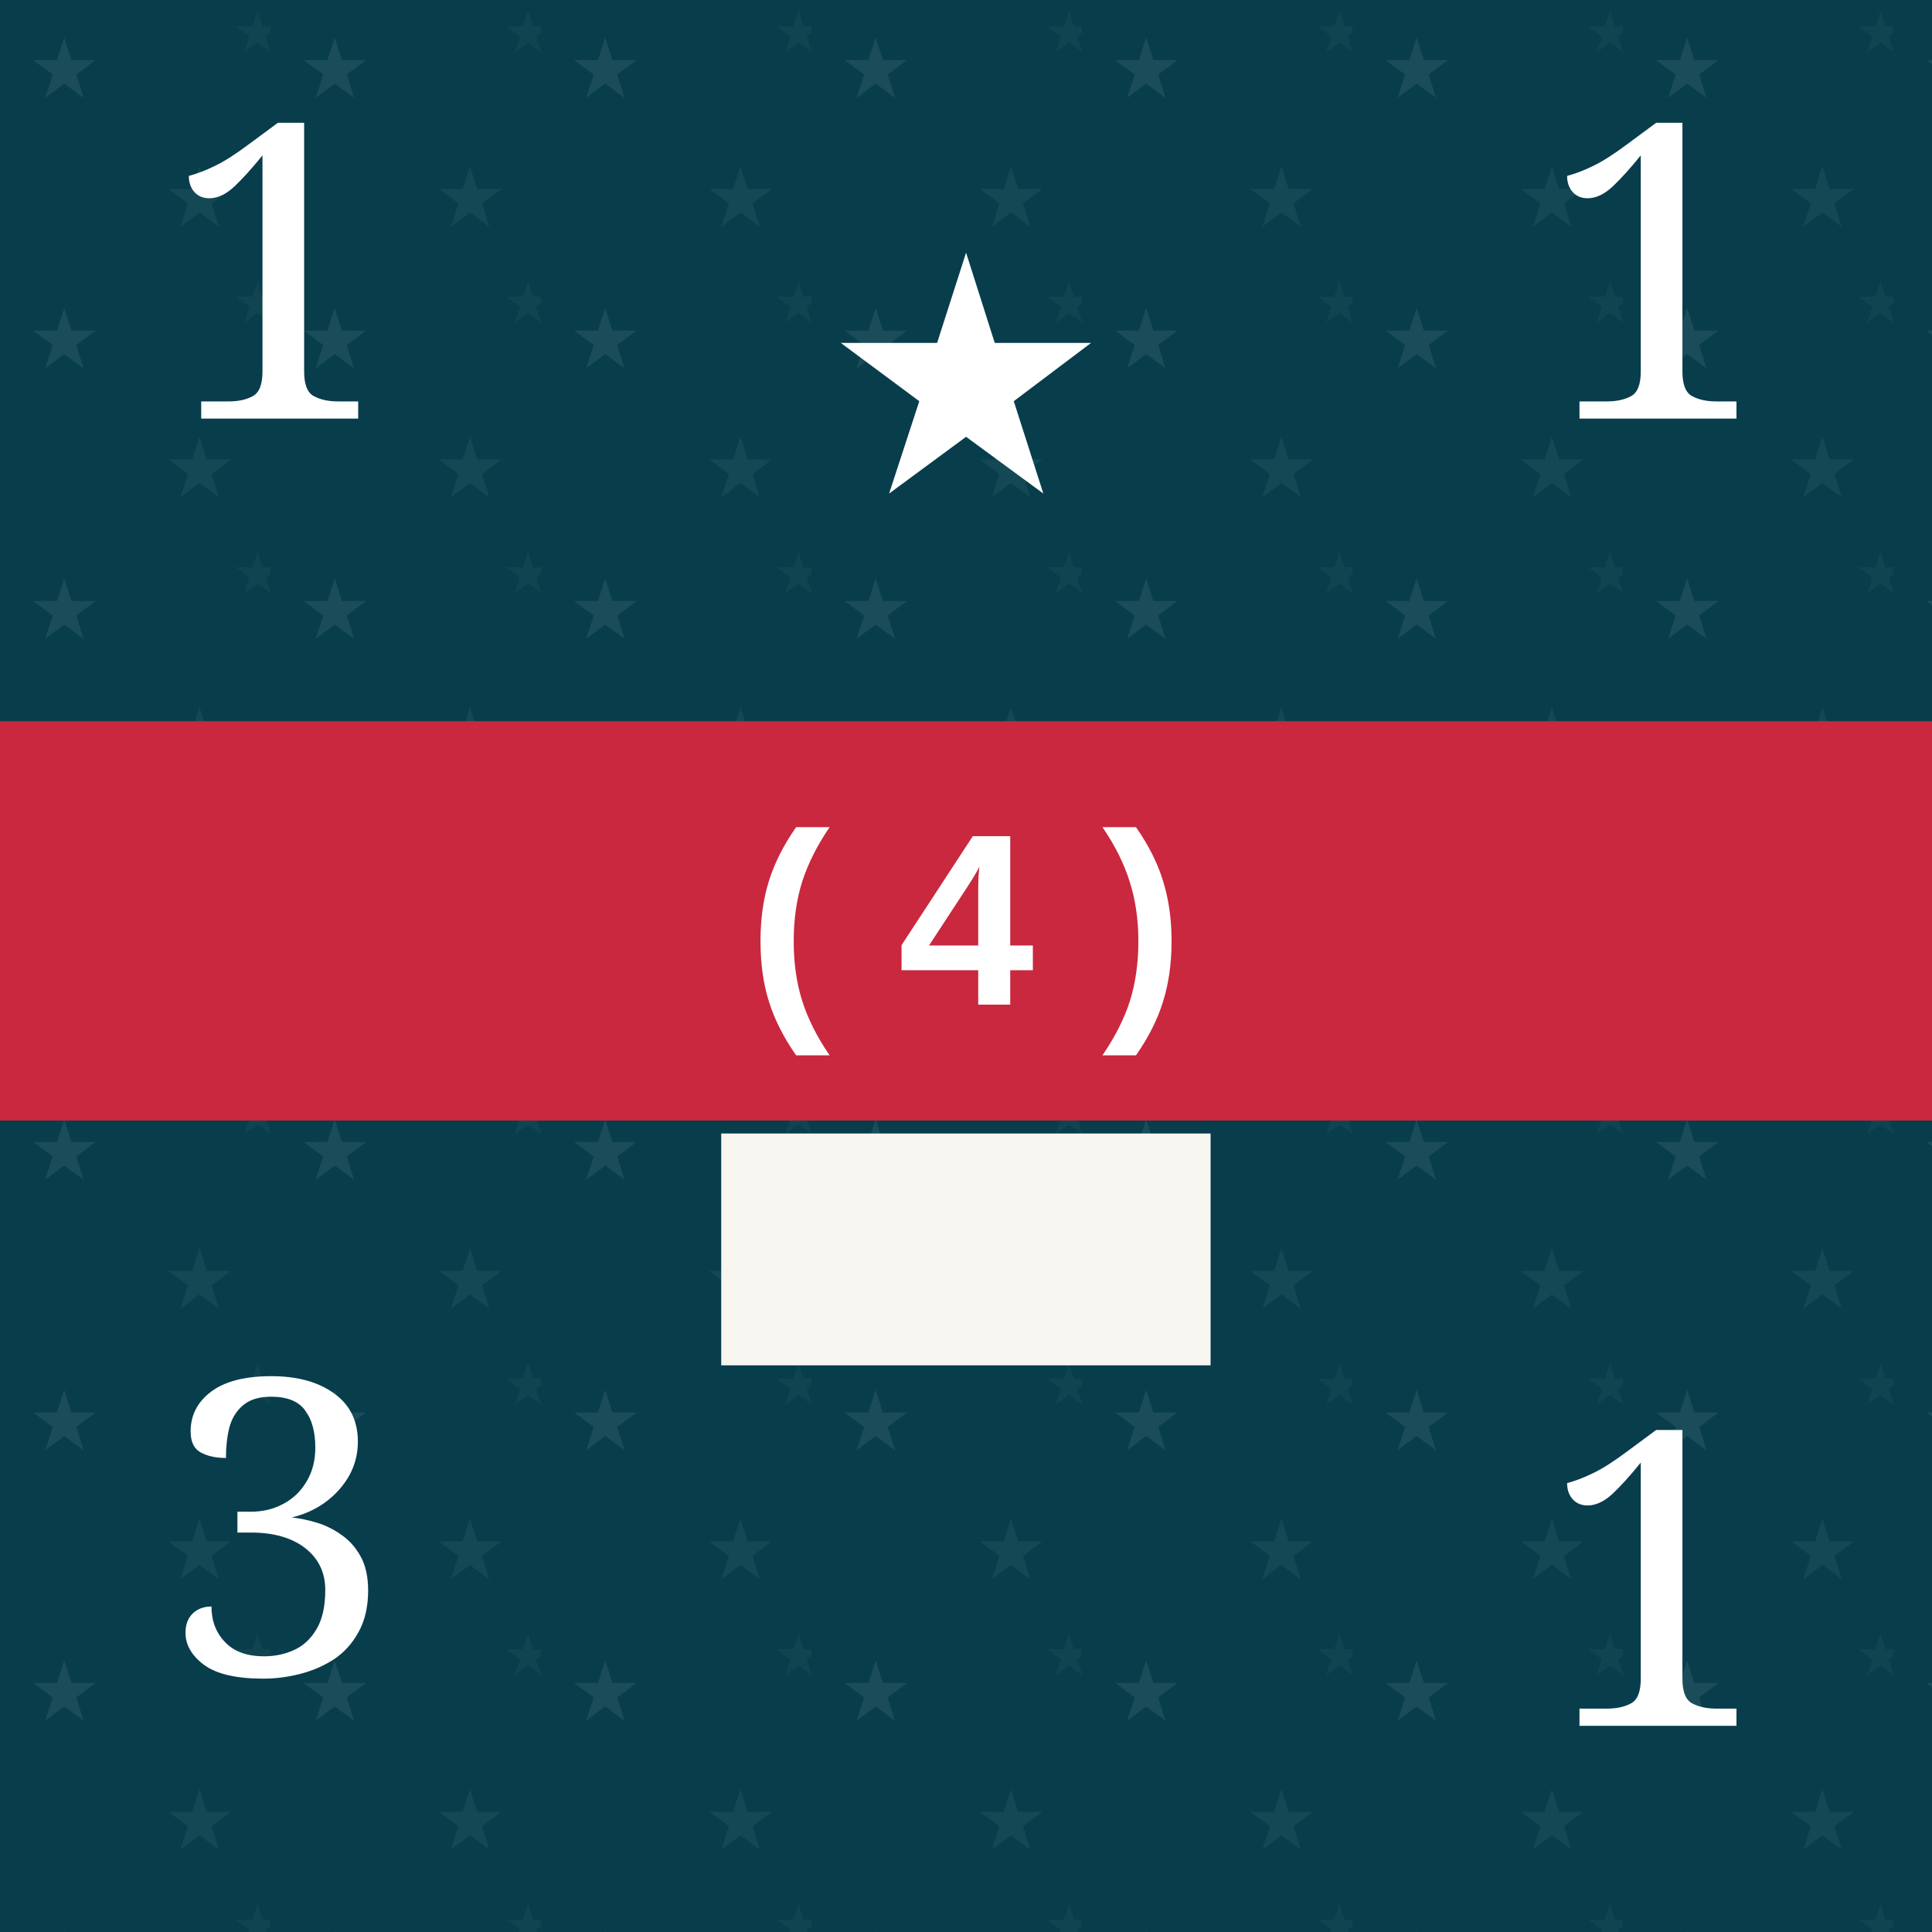
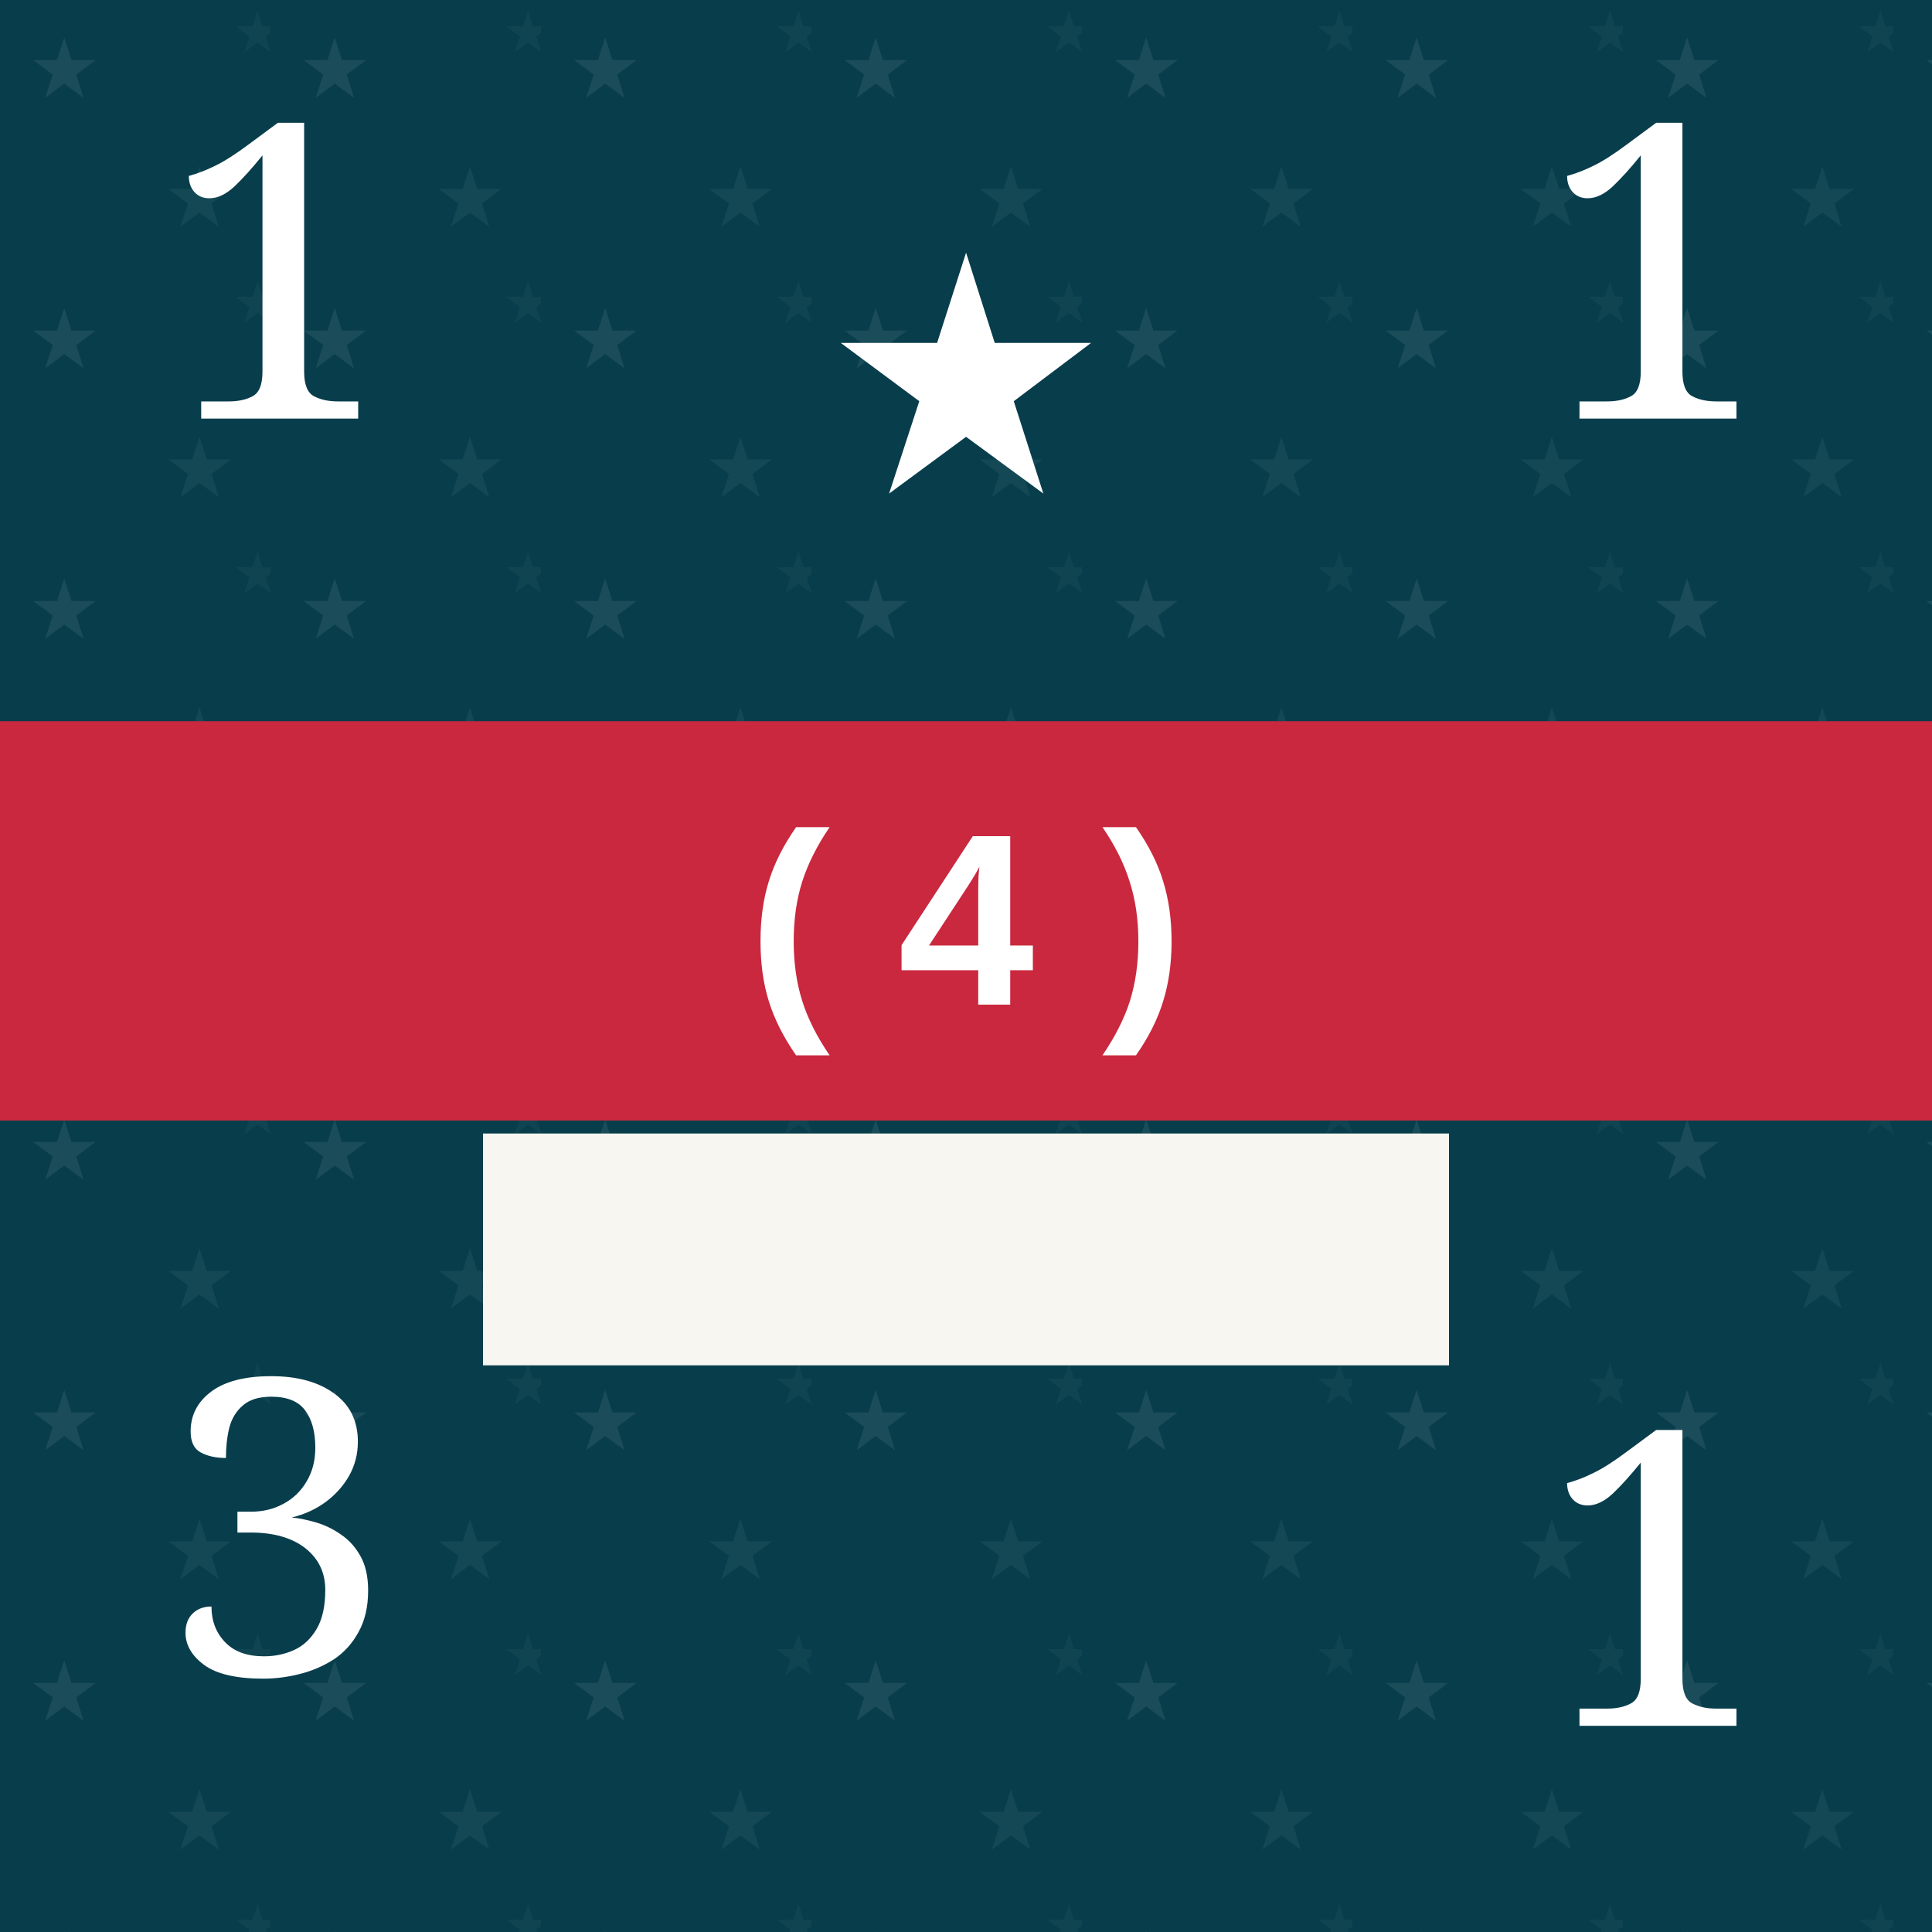
<svg xmlns="http://www.w3.org/2000/svg" viewBox="0 0 100 100" role="img" aria-labelledby="title desc">
  <defs>
    <pattern id="blueTexture" width="6" height="6" patternUnits="userSpaceOnUse">
      <rect width="6" height="6" fill="#083d4c" />
      <path d="M0 1H6 M0 4H6" stroke="#b7d0c6" stroke-opacity=".11" stroke-width="0.33" />
      <path d="M1.67 0V6 M4.67 0V6" stroke="#d3e0d2" stroke-opacity=".08" stroke-width="0.33" />
    </pattern>
    <pattern id="americanLeaderTexture" width="14" height="14" patternUnits="userSpaceOnUse">
      <rect width="14" height="14" fill="#083d4c" />
      <text x="3.33" y="5" fill="#b7d0c6" fill-opacity=".11" font-family="Georgia, serif" font-size="4.33" text-anchor="middle">★</text>
      <text x="10.33" y="11.67" fill="#b7d0c6" fill-opacity=".08" font-family="Georgia, serif" font-size="4.33" text-anchor="middle">★</text>
      <text x="13.33" y="2.67" fill="#b7d0c6" fill-opacity=".05" font-family="Georgia, serif" font-size="3" text-anchor="middle">★</text>
    </pattern>
    <pattern id="redTexture" width="8" height="8" patternUnits="userSpaceOnUse">
      <rect width="8" height="8" fill="#d94234" />
      <path d="M0 0L8 8M8 0L0 8" stroke="#ffc0a4" stroke-opacity=".14" stroke-width="0.67" />
      <path d="M2 0V8M6 0V8" stroke="#831e22" stroke-opacity=".14" stroke-width="0.67" />
    </pattern>
    <pattern id="blackTexture" width="4" height="4" patternUnits="userSpaceOnUse" patternTransform="rotate(35)">
      <rect width="4" height="4" fill="#101214" />
      <path d="M0 0.67H4" stroke="#6a6a6a" stroke-opacity=".35" stroke-width="0.33" />
    </pattern>
    <filter id="shadow" x="-15%" y="-15%" width="130%" height="130%">
      <feDropShadow dx="0" dy="0.67" stdDeviation="0.67" flood-opacity=".38" />
    </filter>
  </defs>
  <rect width="100" height="100" fill="url(#americanLeaderTexture)" />
  <text x="14.33" y="21.67" fill="#fff" font-family="Georgia, serif" font-size="21.33" text-anchor="middle">1</text>
  <text x="50" y="25.33" fill="#fff" font-family="Georgia, serif" font-size="17.33" text-anchor="middle">★</text>
  <text x="85.67" y="21.67" fill="#fff" font-family="Georgia, serif" font-size="21.33" text-anchor="middle">1</text>
  <rect y="37.33" width="100" height="20.67" fill="#c9283e" />
  <text x="50" y="52" fill="#fff" font-family="Arial, sans-serif" font-size="12.67" font-weight="bold" text-anchor="middle">( 4 )</text>
-   <rect x="37.33" y="58.67" width="25.33" height="12" fill="#f7f6f0" />
+   <rect x="25" y="58.67" width="50" height="12" fill="#f7f6f0" />
  <text x="14.33" y="86.67" fill="#fff" font-family="Georgia, serif" font-size="21.33" text-anchor="middle">3</text>
  <text x="85.67" y="89.33" fill="#fff" font-family="Georgia, serif" font-size="21.33" text-anchor="middle">1</text>
</svg>
